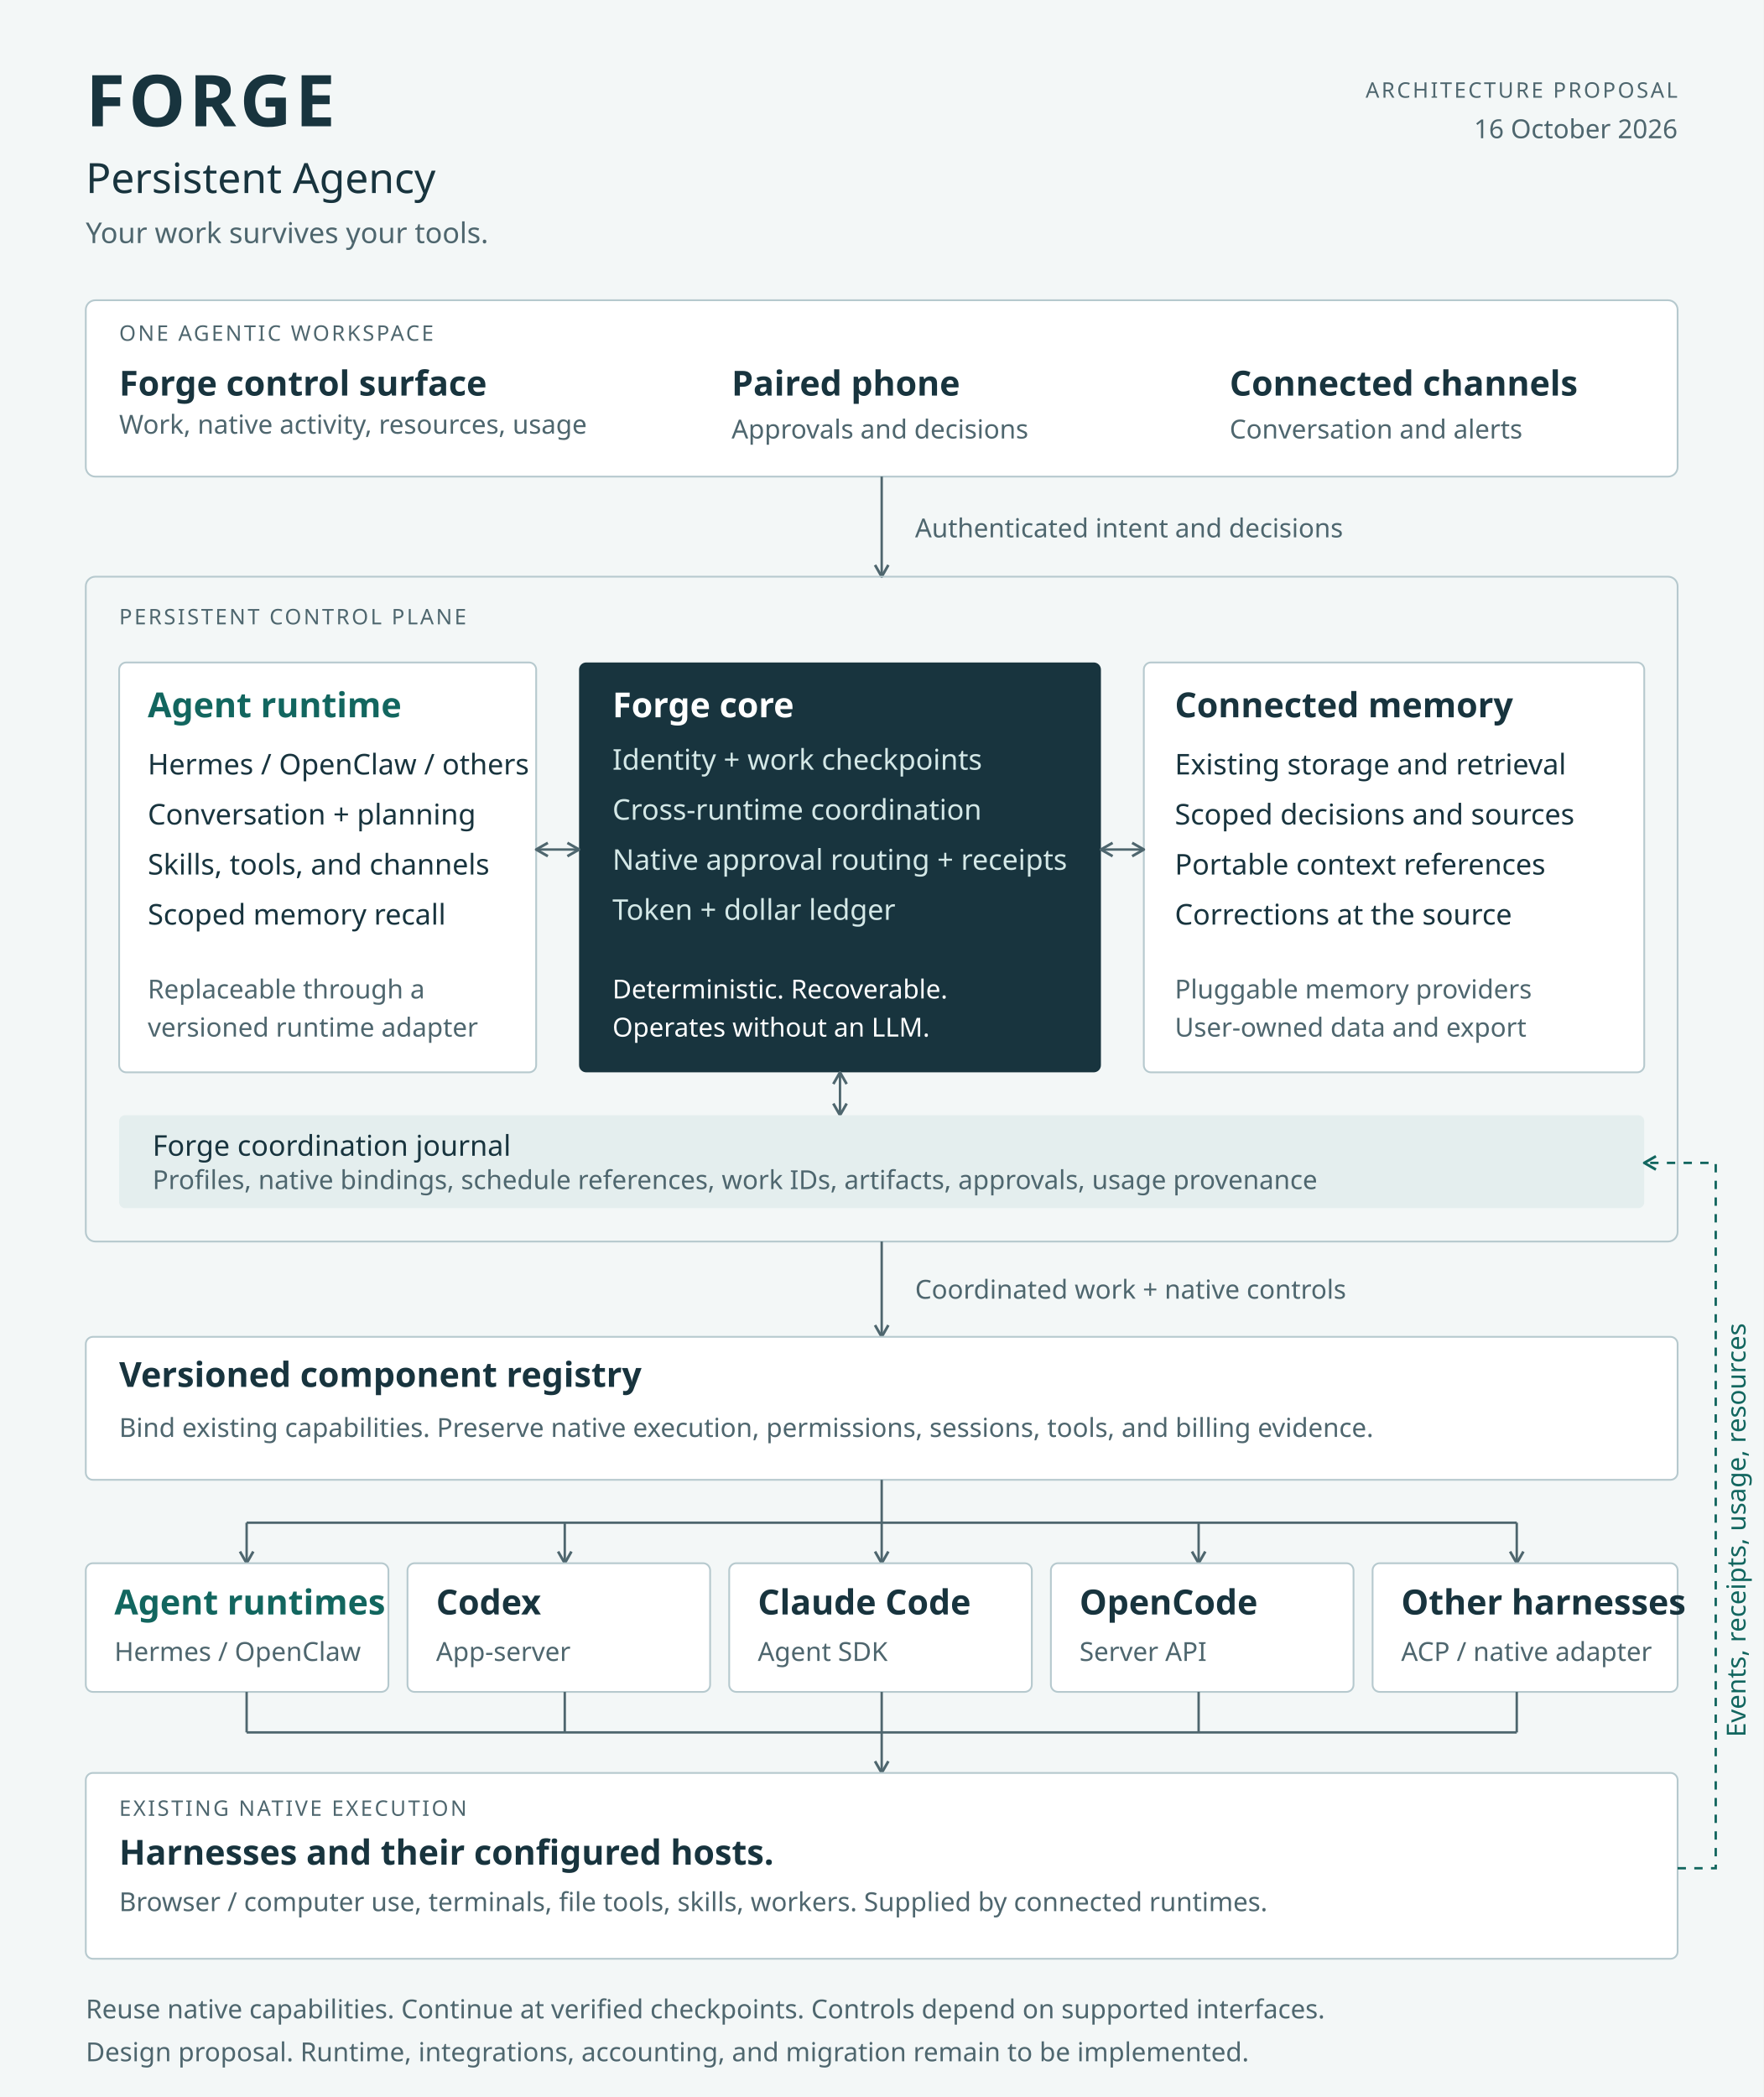
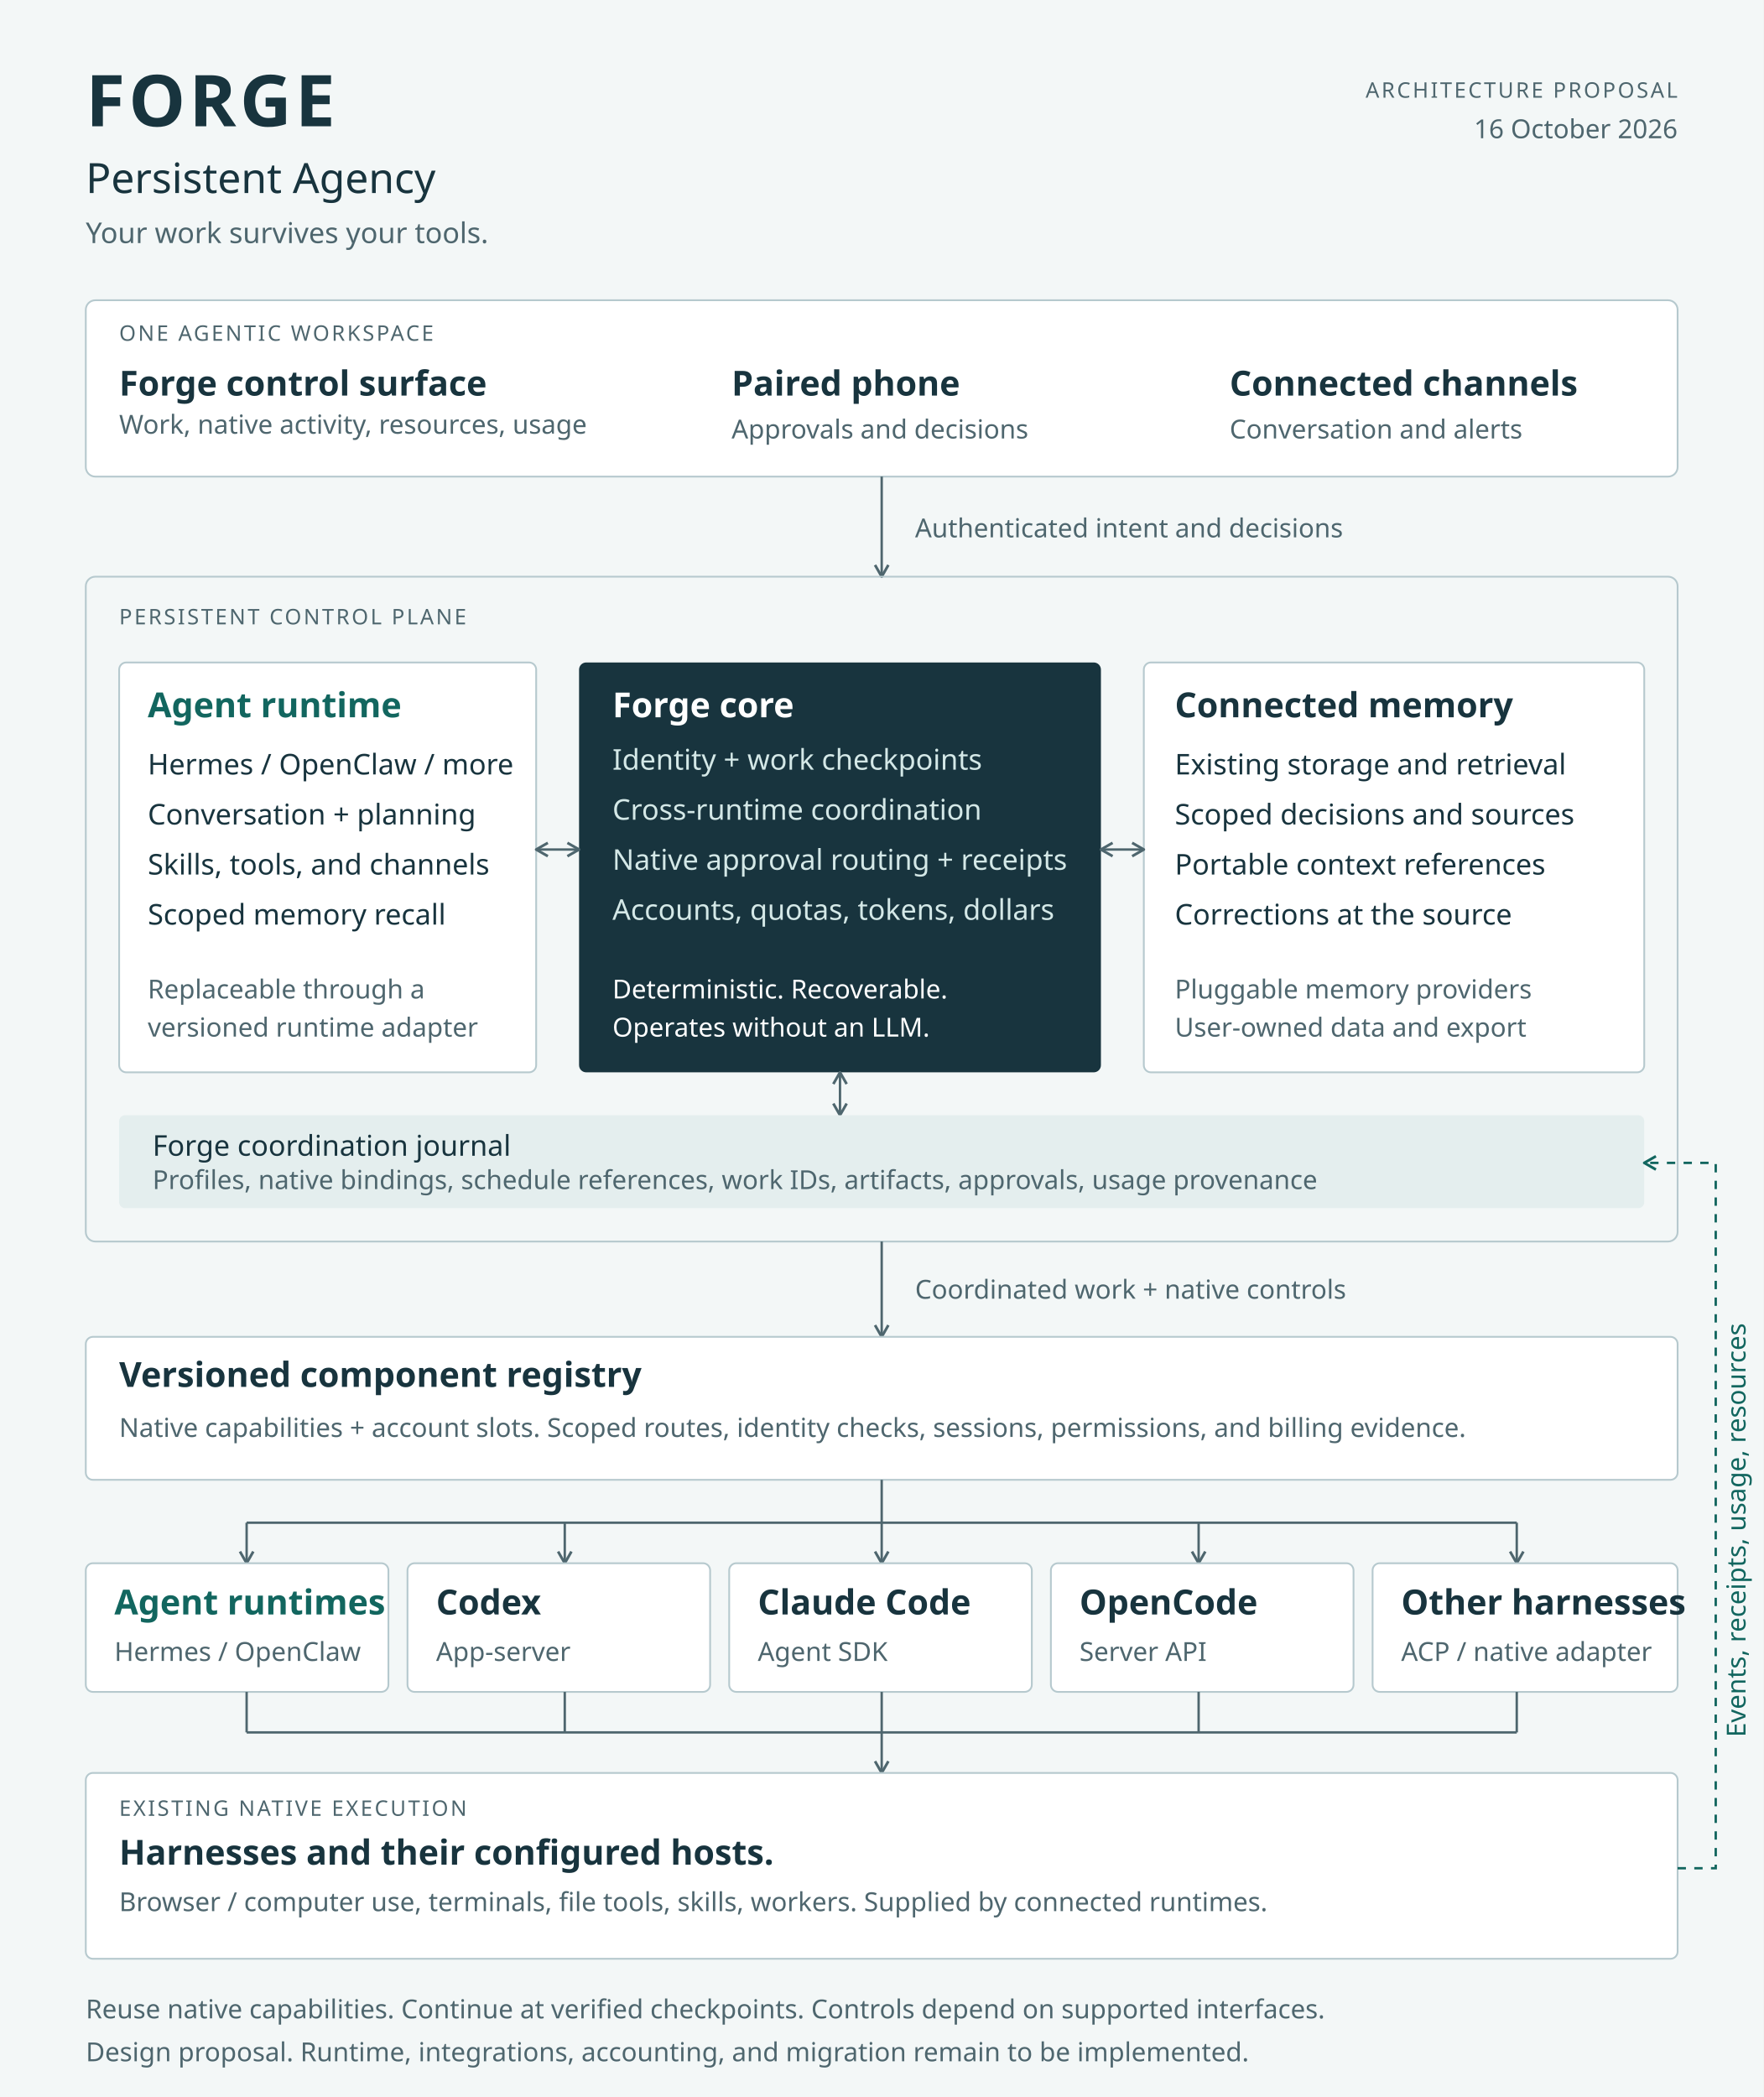
<svg xmlns="http://www.w3.org/2000/svg" width="1480" height="1760" viewBox="0 0 1480 1760" role="img" aria-labelledby="title description">
  <defs>
    <marker id="arrow" viewBox="0 0 10 10" refX="8" refY="5" markerWidth="7" markerHeight="7" orient="auto-start-reverse">
      <path d="M 1 1 L 8 5 L 1 9" fill="none" stroke="#4E666E" stroke-width="1.6" stroke-linejoin="round" />
    </marker>
    <marker id="return-arrow" viewBox="0 0 10 10" refX="8" refY="5" markerWidth="7" markerHeight="7" orient="auto">
      <path d="M 1 1 L 8 5 L 1 9" fill="none" stroke="#12665F" stroke-width="1.6" stroke-linejoin="round" />
    </marker>
    <style>
      text {font-family:"Avenir Next", Avenir, "Segoe UI", sans-serif; fill:#18343E; font-size:24px; font-weight:400}
      .brand {font-size:60px; font-weight:600; letter-spacing:3px}
      .concept {font-size:35px; font-weight:500}
      .label {font-size:18px; letter-spacing:1.8px; font-weight:500; fill:#4E666E}
      .heading {font-size:29px; font-weight:600}
      .small {font-size:22px; fill:#4E666E}
      .muted {fill:#4E666E}
      .white {fill:#FFFFFF}
      .white-muted {fill:#D4E8E7}
      .teal {fill:#12665F}
      .panel {fill:#FFFFFF; stroke:#B6C9CE; stroke-width:1.5}
      .edge {fill:none; stroke:#4E666E; stroke-width:2; marker-end:url(#arrow)}
      .pair {fill:none; stroke:#4E666E; stroke-width:2; marker-start:url(#arrow); marker-end:url(#arrow)}
    </style>
  </defs>
  <rect width="1480" height="1760" fill="#F3F7F7" />
  <text class="brand" x="72" y="106">FORGE</text>
  <text class="label" x="1408" y="82" text-anchor="end">ARCHITECTURE PROPOSAL</text>
  <text class="small" x="1408" y="116" text-anchor="end">16 October 2026</text>
  <text class="concept" x="72" y="162">Persistent Agency</text>
  <text class="muted" x="72" y="204">Your work survives your tools.</text>
  <rect class="panel" x="72" y="252" width="1336" height="148" rx="8" />
  <text class="label" x="100" y="286">ONE AGENTIC WORKSPACE</text>
  <text class="heading" x="100" y="332">Forge control surface</text>
  <text class="small" x="100" y="364">Work, native activity, resources, usage</text>
  <text class="heading" x="614" y="332">Paired phone</text>
  <text class="small" x="614" y="368">Approvals and decisions</text>
  <text class="heading" x="1032" y="332">Connected channels</text>
  <text class="small" x="1032" y="368">Conversation and alerts</text>
  <path class="edge" d="M740 400 V484" />
  <text class="small" x="768" y="451">Authenticated intent and decisions</text>
  <rect x="72" y="484" width="1336" height="558" rx="8" fill="none" stroke="#B6C9CE" stroke-width="1.5" />
  <text class="label" x="100" y="524">PERSISTENT CONTROL PLANE</text>
  <rect class="panel" x="100" y="556" width="350" height="344" rx="6" />
  <text class="heading teal" x="124" y="602">Agent runtime</text>
-   <text x="124" y="650">Hermes / OpenClaw / others</text>
+   <text x="124" y="650">Hermes / OpenClaw / more</text>
  <text x="124" y="692">Conversation + planning</text>
  <text x="124" y="734">Skills, tools, and channels</text>
  <text x="124" y="776">Scoped memory recall</text>
  <text class="small" x="124" y="838">Replaceable through a</text>
  <text class="small" x="124" y="870">versioned runtime adapter</text>
  <rect x="486" y="556" width="438" height="344" rx="6" fill="#18343E" />
  <text class="heading white" x="514" y="602">Forge core</text>
  <text class="white-muted" x="514" y="646">Identity + work checkpoints</text>
  <text class="white-muted" x="514" y="688">Cross-runtime coordination</text>
  <text class="white-muted" x="514" y="730">Native approval routing + receipts</text>
-   <text class="white-muted" x="514" y="772">Token + dollar ledger</text>
+   <text class="white-muted" x="514" y="772">Accounts, quotas, tokens, dollars</text>
  <text class="small white" x="514" y="838">Deterministic. Recoverable.</text>
  <text class="small white" x="514" y="870">Operates without an LLM.</text>
  <rect class="panel" x="960" y="556" width="420" height="344" rx="6" />
  <text class="heading" x="986" y="602">Connected memory</text>
  <text x="986" y="650">Existing storage and retrieval</text>
  <text x="986" y="692">Scoped decisions and sources</text>
  <text x="986" y="734">Portable context references</text>
  <text x="986" y="776">Corrections at the source</text>
  <text class="small" x="986" y="838">Pluggable memory providers</text>
  <text class="small" x="986" y="870">User-owned data and export</text>
  <path class="pair" d="M450 713 H486" />
  <path class="pair" d="M924 713 H960" />
  <path class="pair" d="M705 900 V936" />
  <rect x="100" y="936" width="1280" height="78" rx="5" fill="#E4EEEE" />
  <text x="128" y="970" font-weight="500">Forge coordination journal</text>
  <text class="small" x="128" y="998">Profiles, native bindings, schedule references, work IDs, artifacts, approvals, usage provenance</text>
  <path class="edge" d="M740 1042 V1122" />
  <text class="small" x="768" y="1090">Coordinated work + native controls</text>
  <rect class="panel" x="72" y="1122" width="1336" height="120" rx="6" />
  <text class="heading" x="100" y="1164">Versioned component registry</text>
-   <text class="small" x="100" y="1206">Bind existing capabilities. Preserve native execution, permissions, sessions, tools, and billing evidence.</text>
+   <text class="small" x="100" y="1206">Native capabilities + account slots. Scoped routes, identity checks, sessions, permissions, and billing evidence.</text>
  <path d="M740 1242 V1278 M207 1278 H1273" fill="none" stroke="#4E666E" stroke-width="2" />
  <path class="edge" d="M207 1278 V1312" />
  <path class="edge" d="M474 1278 V1312" />
  <path class="edge" d="M740 1278 V1312" />
  <path class="edge" d="M1006 1278 V1312" />
  <path class="edge" d="M1273 1278 V1312" />
  <rect class="panel" x="72" y="1312" width="254" height="108" rx="6" />
  <text class="heading teal" x="96" y="1355">Agent runtimes</text>
  <text class="small" x="96" y="1394">Hermes / OpenClaw</text>
  <rect class="panel" x="342" y="1312" width="254" height="108" rx="6" />
  <text class="heading" x="366" y="1355">Codex</text>
  <text class="small" x="366" y="1394">App-server</text>
  <rect class="panel" x="612" y="1312" width="254" height="108" rx="6" />
  <text class="heading" x="636" y="1355">Claude Code</text>
  <text class="small" x="636" y="1394">Agent SDK</text>
  <rect class="panel" x="882" y="1312" width="254" height="108" rx="6" />
  <text class="heading" x="906" y="1355">OpenCode</text>
  <text class="small" x="906" y="1394">Server API</text>
  <rect class="panel" x="1152" y="1312" width="256" height="108" rx="6" />
  <text class="heading" x="1176" y="1355">Other harnesses</text>
  <text class="small" x="1176" y="1394">ACP / native adapter</text>
  <path d="M207 1420 V1454 M474 1420 V1454 M740 1420 V1454 M1006 1420 V1454 M1273 1420 V1454 M207 1454 H1273" fill="none" stroke="#4E666E" stroke-width="2" />
  <path class="edge" d="M740 1454 V1488" />
  <rect class="panel" x="72" y="1488" width="1336" height="156" rx="6" />
  <text class="label" x="100" y="1524">EXISTING NATIVE EXECUTION</text>
  <text class="heading" x="100" y="1565">Harnesses and their configured hosts.</text>
  <text class="small" x="100" y="1604">Browser / computer use, terminals, file tools, skills, workers. Supplied by connected runtimes.</text>
  <path d="M1408 1568 H1440 V976 H1380" fill="none" stroke="#12665F" stroke-width="2" stroke-dasharray="7 7" marker-end="url(#return-arrow)" />
  <text class="small teal" x="1465" y="1458" transform="rotate(-90 1465 1458)">Events, receipts, usage, resources</text>
  <text class="small" x="72" y="1694">Reuse native capabilities. Continue at verified checkpoints. Controls depend on supported interfaces.</text>
  <text class="small" x="72" y="1730">Design proposal. Runtime, integrations, accounting, and migration remain to be implemented.</text>
</svg>
